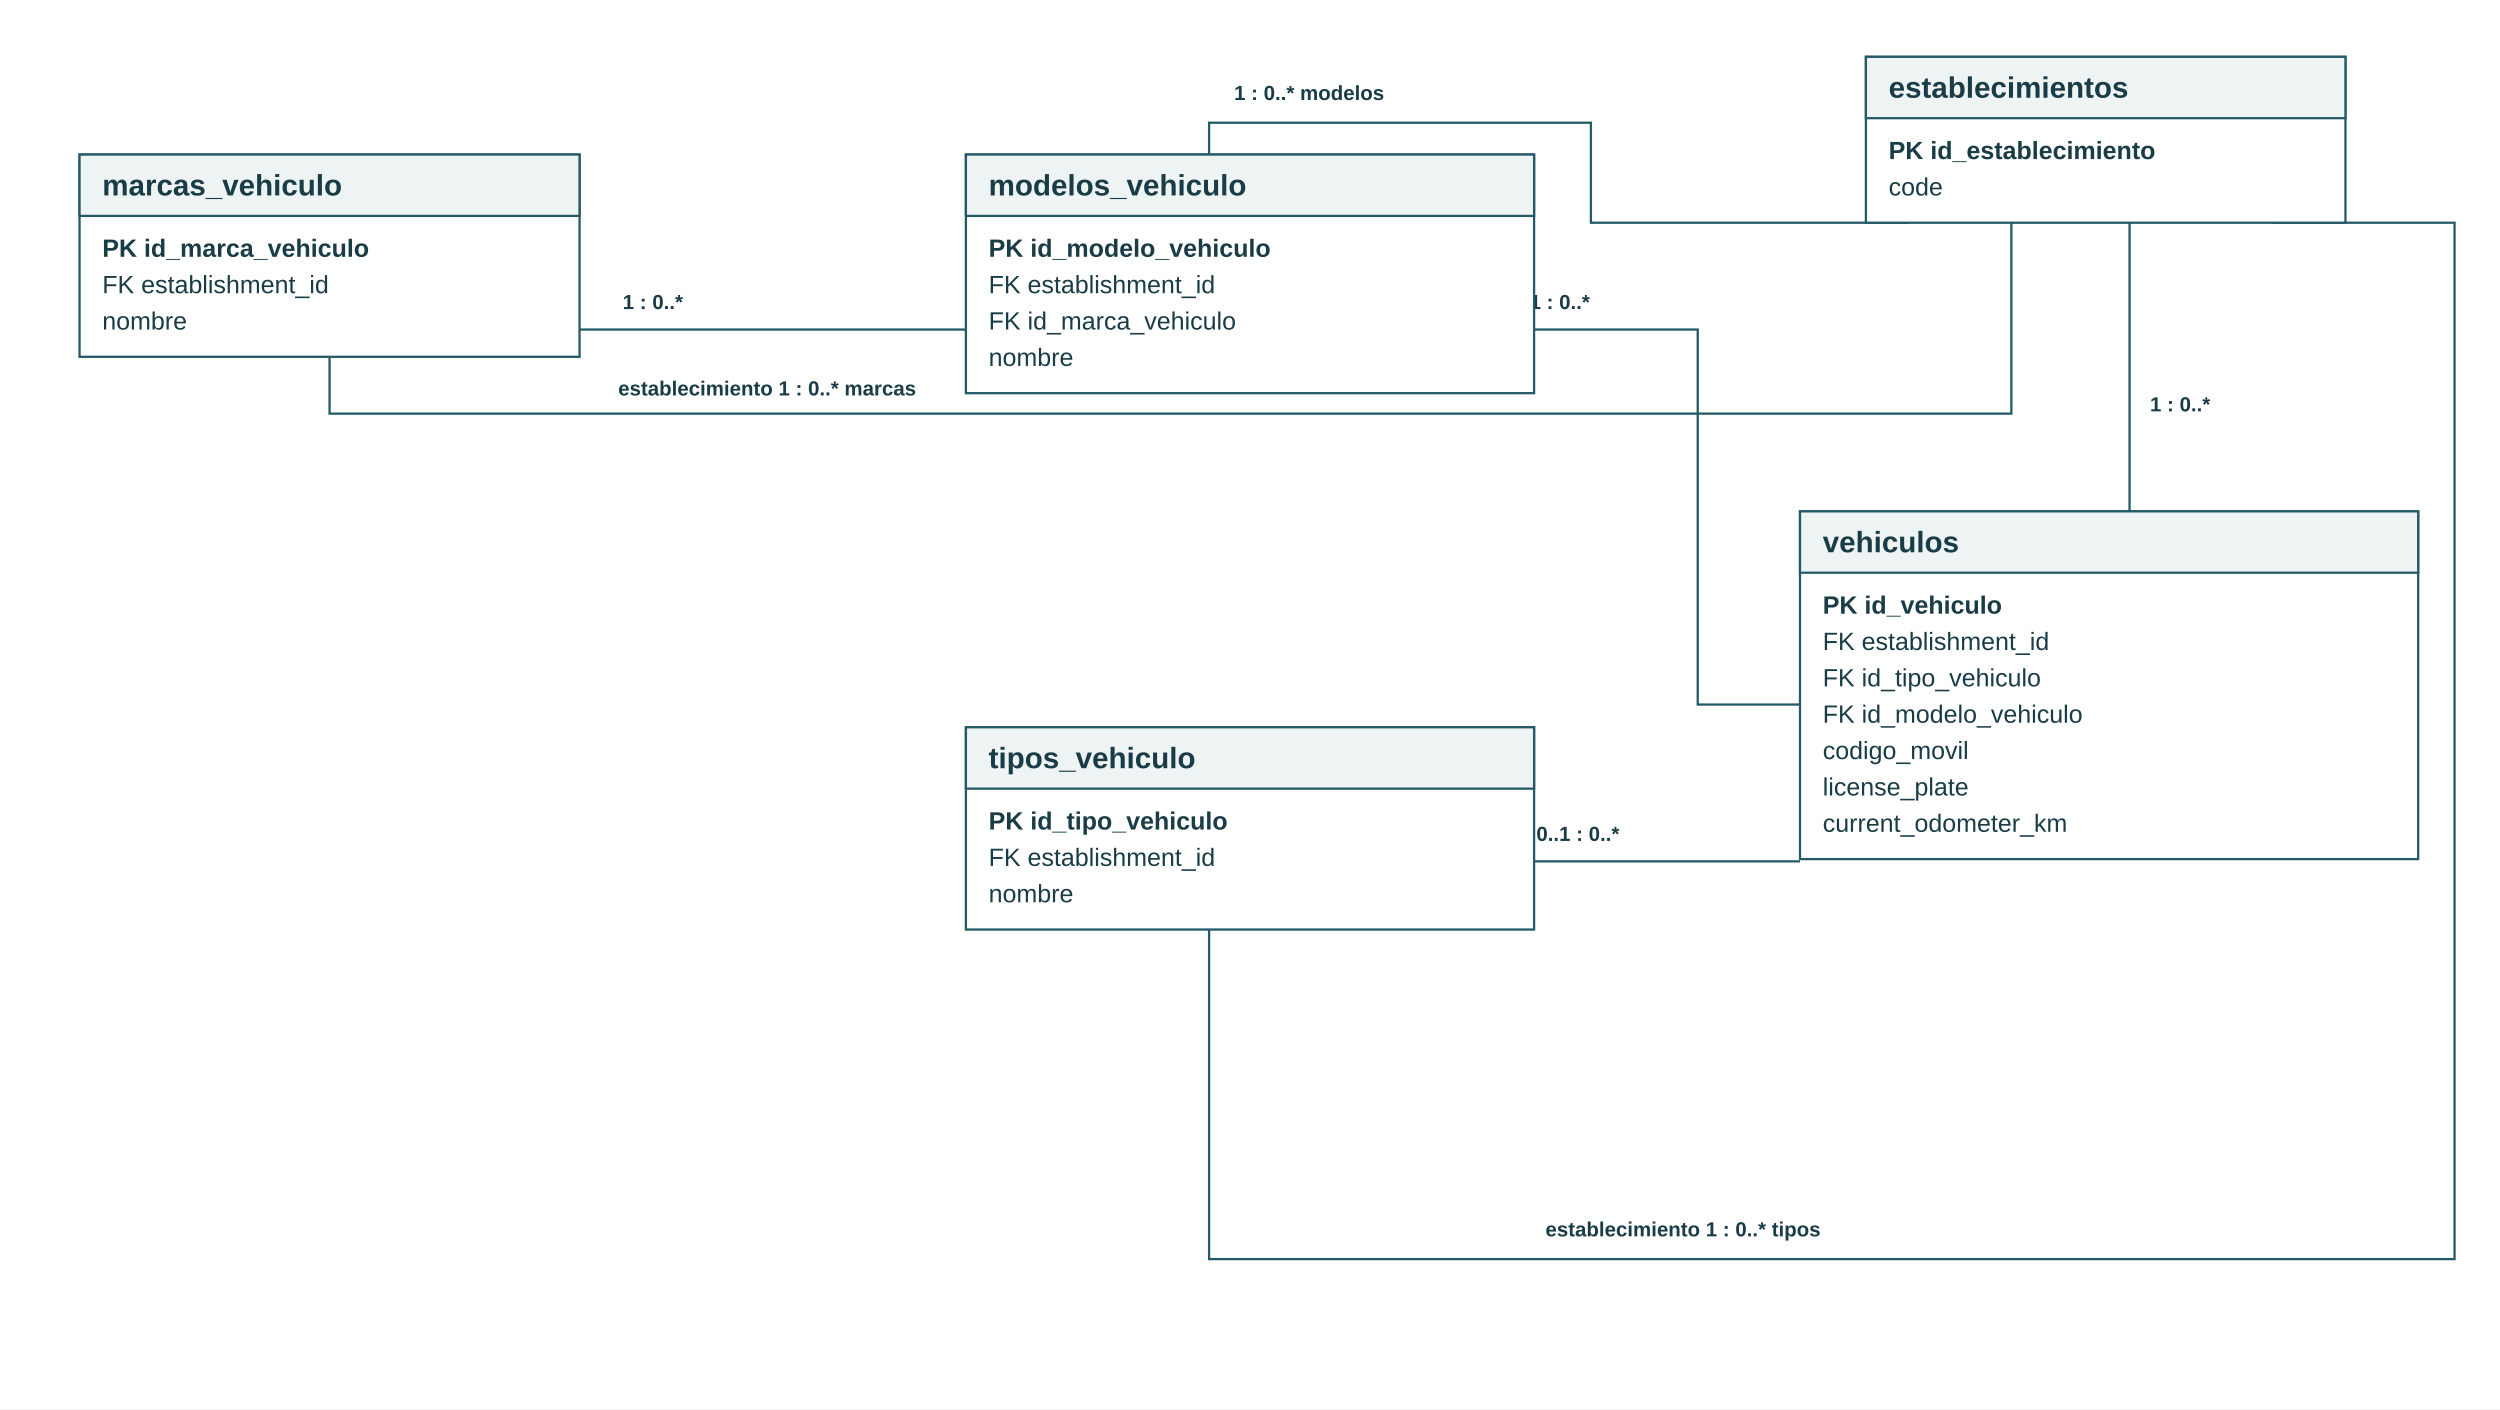
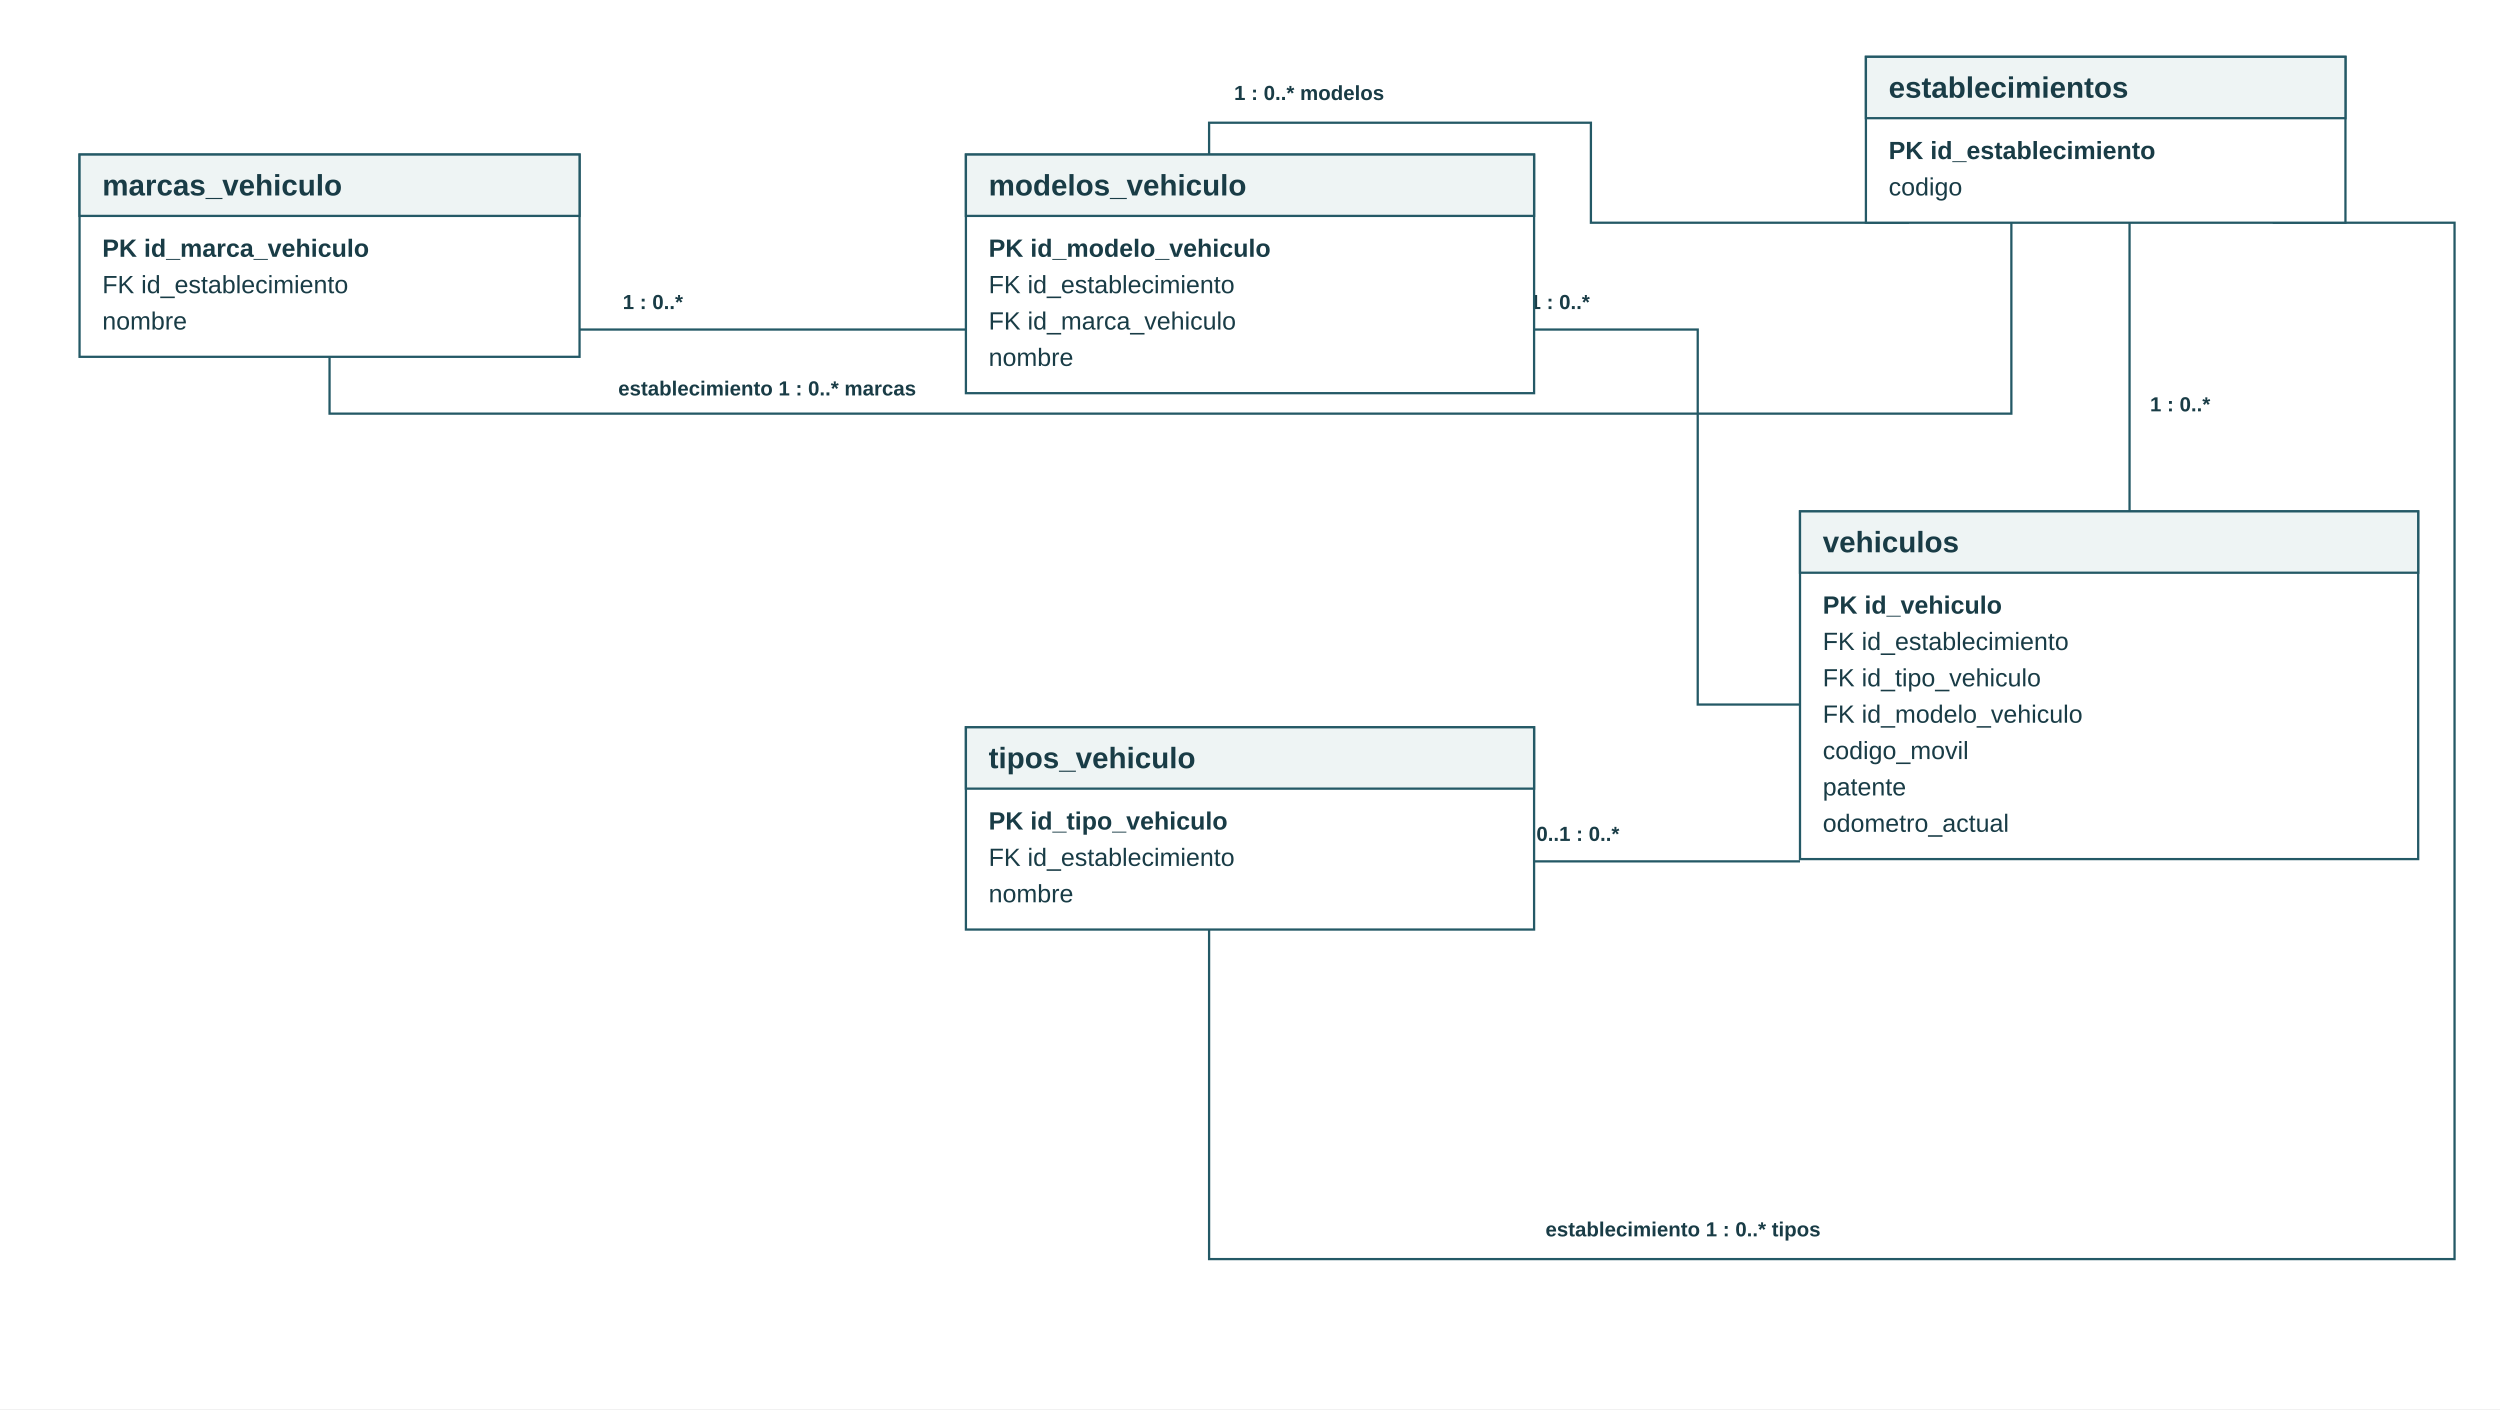
<svg xmlns="http://www.w3.org/2000/svg" width="1100" height="620" viewBox="0 0 1100 620">
  <rect width="100%" height="100%" fill="white" />
  <polyline points="230,145 425,145" fill="none" stroke="#245966" />
  <text x="274" y="136.0" text-anchor="start" font-family="Arial,sans-serif" font-size="9" font-weight="700" fill="#193c46">1 : 0..*</text>
  <polyline points="637,145 747,145 747,310 792,310" fill="none" stroke="#245966" />
  <text x="663" y="136.0" text-anchor="start" font-family="Arial,sans-serif" font-size="9" font-weight="700" fill="#193c46">0..1 : 0..*</text>
  <polyline points="637,379 792,379" fill="none" stroke="#245966" />
  <text x="676" y="370.0" text-anchor="start" font-family="Arial,sans-serif" font-size="9" font-weight="700" fill="#193c46">0..1 : 0..*</text>
  <polyline points="937,98 937,225" fill="none" stroke="#245966" />
  <text x="946" y="181.0" text-anchor="start" font-family="Arial,sans-serif" font-size="9" font-weight="700" fill="#193c46">1 : 0..*</text>
  <polyline points="885,98 885,182 145,182 145,155" fill="none" stroke="#245966" />
  <text x="272" y="174.0" text-anchor="start" font-family="Arial,sans-serif" font-size="9" font-weight="700" fill="#193c46">establecimiento 1 : 0..* marcas</text>
  <polyline points="840,98 700,98 700,54 532,54 532,70" fill="none" stroke="#245966" />
  <text x="543" y="44.0" text-anchor="start" font-family="Arial,sans-serif" font-size="9" font-weight="700" fill="#193c46">1 : 0..* modelos</text>
  <polyline points="1000,98 1080,98 1080,554 532,554 532,409" fill="none" stroke="#245966" />
  <text x="680" y="544.0" text-anchor="start" font-family="Arial,sans-serif" font-size="9" font-weight="700" fill="#193c46">establecimiento 1 : 0..* tipos</text>
  <rect x="35" y="68" width="220" height="89" rx="0" fill="white" stroke="#245966" />
  <rect x="35" y="68" width="220" height="27" rx="0" fill="#eef4f4" stroke="#245966" />
  <text x="45" y="86.0" text-anchor="start" font-family="Arial,sans-serif" font-size="13" font-weight="700" fill="#193c46">marcas_vehiculo</text>
  <text x="45" y="113.0" text-anchor="start" font-family="Arial,sans-serif" font-size="11" font-weight="700" fill="#193c46">PK  id_marca_vehiculo</text>
-   <text x="45" y="129.0" text-anchor="start" font-family="Arial,sans-serif" font-size="11" font-weight="400" fill="#193c46">FK  establishment_id</text>
+   <text x="45" y="129.0" text-anchor="start" font-family="Arial,sans-serif" font-size="11" font-weight="400" fill="#193c46">FK  id_establecimiento</text>
  <text x="45" y="145.0" text-anchor="start" font-family="Arial,sans-serif" font-size="11" font-weight="400" fill="#193c46">nombre</text>
  <rect x="425" y="68" width="250" height="105" rx="0" fill="white" stroke="#245966" />
  <rect x="425" y="68" width="250" height="27" rx="0" fill="#eef4f4" stroke="#245966" />
  <text x="435" y="86.0" text-anchor="start" font-family="Arial,sans-serif" font-size="13" font-weight="700" fill="#193c46">modelos_vehiculo</text>
  <text x="435" y="113.0" text-anchor="start" font-family="Arial,sans-serif" font-size="11" font-weight="700" fill="#193c46">PK  id_modelo_vehiculo</text>
-   <text x="435" y="129.0" text-anchor="start" font-family="Arial,sans-serif" font-size="11" font-weight="400" fill="#193c46">FK  establishment_id</text>
+   <text x="435" y="129.0" text-anchor="start" font-family="Arial,sans-serif" font-size="11" font-weight="400" fill="#193c46">FK  id_establecimiento</text>
  <text x="435" y="145.0" text-anchor="start" font-family="Arial,sans-serif" font-size="11" font-weight="400" fill="#193c46">FK  id_marca_vehiculo</text>
  <text x="435" y="161.0" text-anchor="start" font-family="Arial,sans-serif" font-size="11" font-weight="400" fill="#193c46">nombre</text>
  <rect x="425" y="320" width="250" height="89" rx="0" fill="white" stroke="#245966" />
  <rect x="425" y="320" width="250" height="27" rx="0" fill="#eef4f4" stroke="#245966" />
  <text x="435" y="338.0" text-anchor="start" font-family="Arial,sans-serif" font-size="13" font-weight="700" fill="#193c46">tipos_vehiculo</text>
  <text x="435" y="365.0" text-anchor="start" font-family="Arial,sans-serif" font-size="11" font-weight="700" fill="#193c46">PK  id_tipo_vehiculo</text>
-   <text x="435" y="381.0" text-anchor="start" font-family="Arial,sans-serif" font-size="11" font-weight="400" fill="#193c46">FK  establishment_id</text>
+   <text x="435" y="381.0" text-anchor="start" font-family="Arial,sans-serif" font-size="11" font-weight="400" fill="#193c46">FK  id_establecimiento</text>
  <text x="435" y="397.0" text-anchor="start" font-family="Arial,sans-serif" font-size="11" font-weight="400" fill="#193c46">nombre</text>
  <rect x="821" y="25" width="211" height="73" rx="0" fill="white" stroke="#245966" />
  <rect x="821" y="25" width="211" height="27" rx="0" fill="#eef4f4" stroke="#245966" />
  <text x="831" y="43.0" text-anchor="start" font-family="Arial,sans-serif" font-size="13" font-weight="700" fill="#193c46">establecimientos</text>
  <text x="831" y="70.0" text-anchor="start" font-family="Arial,sans-serif" font-size="11" font-weight="700" fill="#193c46">PK  id_establecimiento</text>
-   <text x="831" y="86.0" text-anchor="start" font-family="Arial,sans-serif" font-size="11" font-weight="400" fill="#193c46">code</text>
+   <text x="831" y="86.0" text-anchor="start" font-family="Arial,sans-serif" font-size="11" font-weight="400" fill="#193c46">codigo</text>
  <rect x="792" y="225" width="272" height="153" rx="0" fill="white" stroke="#245966" />
  <rect x="792" y="225" width="272" height="27" rx="0" fill="#eef4f4" stroke="#245966" />
  <text x="802" y="243.0" text-anchor="start" font-family="Arial,sans-serif" font-size="13" font-weight="700" fill="#193c46">vehiculos</text>
  <text x="802" y="270.0" text-anchor="start" font-family="Arial,sans-serif" font-size="11" font-weight="700" fill="#193c46">PK  id_vehiculo</text>
-   <text x="802" y="286.0" text-anchor="start" font-family="Arial,sans-serif" font-size="11" font-weight="400" fill="#193c46">FK  establishment_id</text>
+   <text x="802" y="286.0" text-anchor="start" font-family="Arial,sans-serif" font-size="11" font-weight="400" fill="#193c46">FK  id_establecimiento</text>
  <text x="802" y="302.0" text-anchor="start" font-family="Arial,sans-serif" font-size="11" font-weight="400" fill="#193c46">FK  id_tipo_vehiculo</text>
  <text x="802" y="318.0" text-anchor="start" font-family="Arial,sans-serif" font-size="11" font-weight="400" fill="#193c46">FK  id_modelo_vehiculo</text>
  <text x="802" y="334.0" text-anchor="start" font-family="Arial,sans-serif" font-size="11" font-weight="400" fill="#193c46">codigo_movil</text>
-   <text x="802" y="350.0" text-anchor="start" font-family="Arial,sans-serif" font-size="11" font-weight="400" fill="#193c46">license_plate</text>
-   <text x="802" y="366.0" text-anchor="start" font-family="Arial,sans-serif" font-size="11" font-weight="400" fill="#193c46">current_odometer_km</text>
+   <text x="802" y="350.0" text-anchor="start" font-family="Arial,sans-serif" font-size="11" font-weight="400" fill="#193c46">patente</text>
+   <text x="802" y="366.0" text-anchor="start" font-family="Arial,sans-serif" font-size="11" font-weight="400" fill="#193c46">odometro_actual</text>
</svg>
